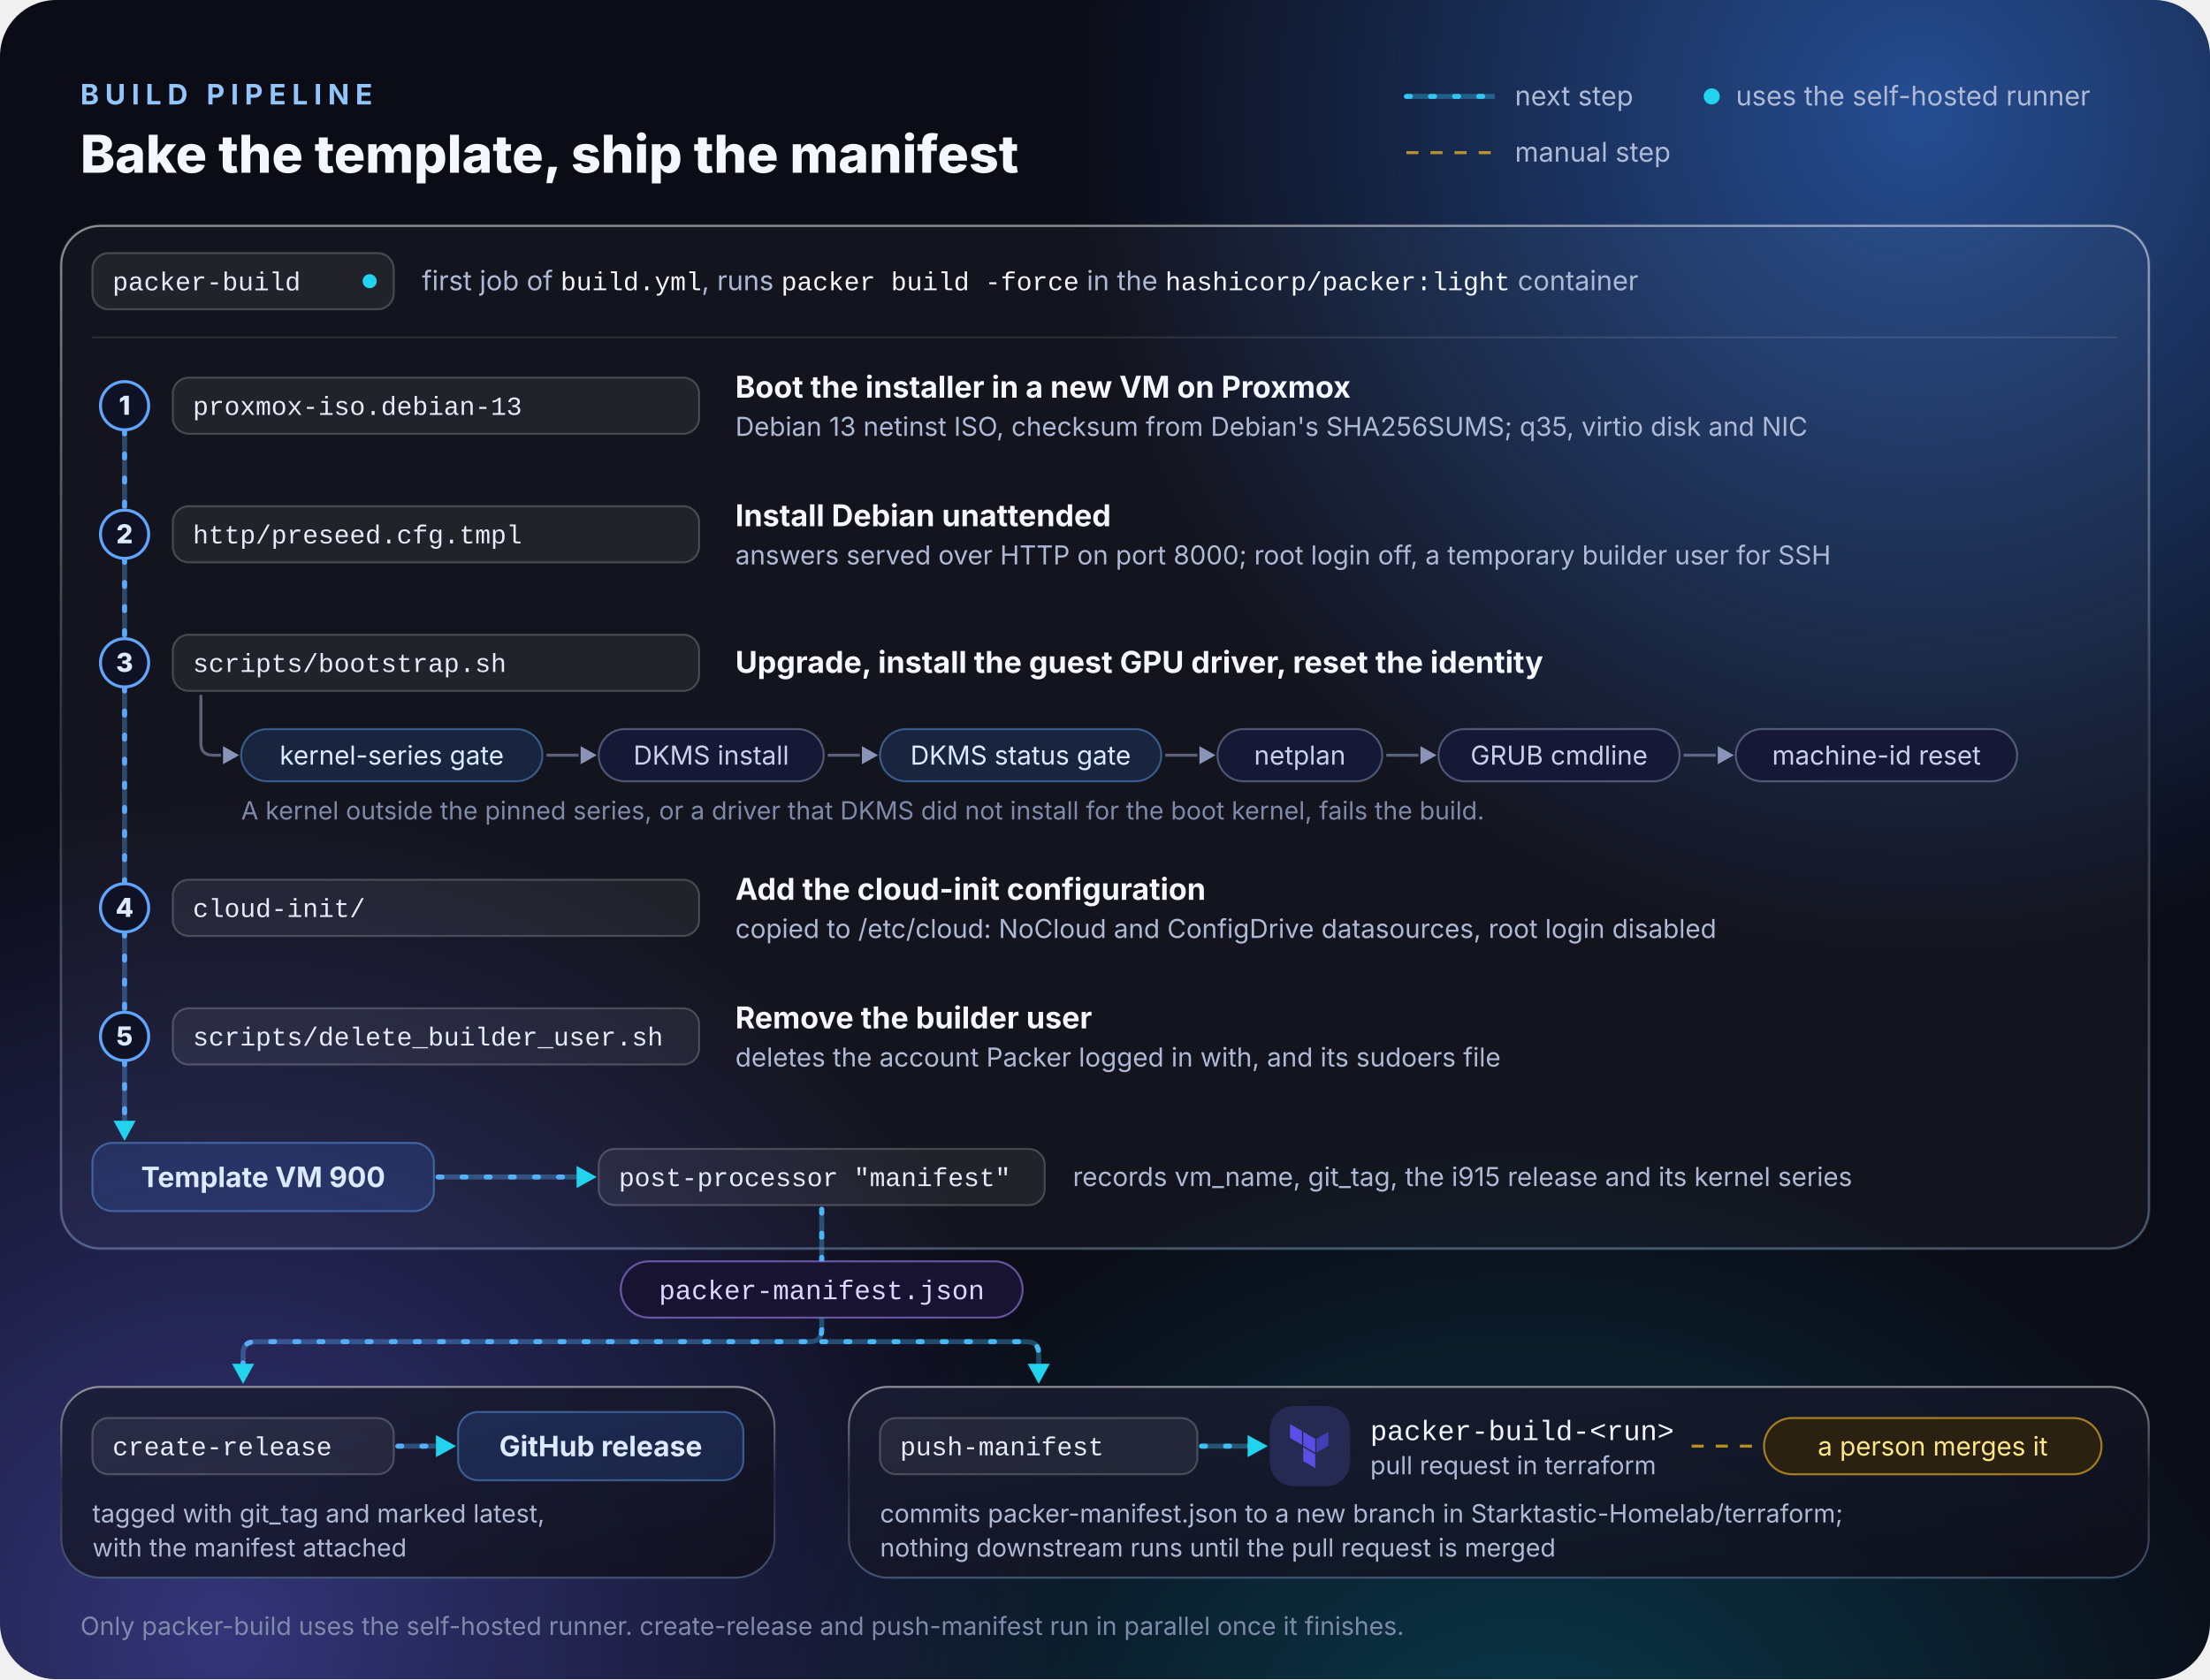
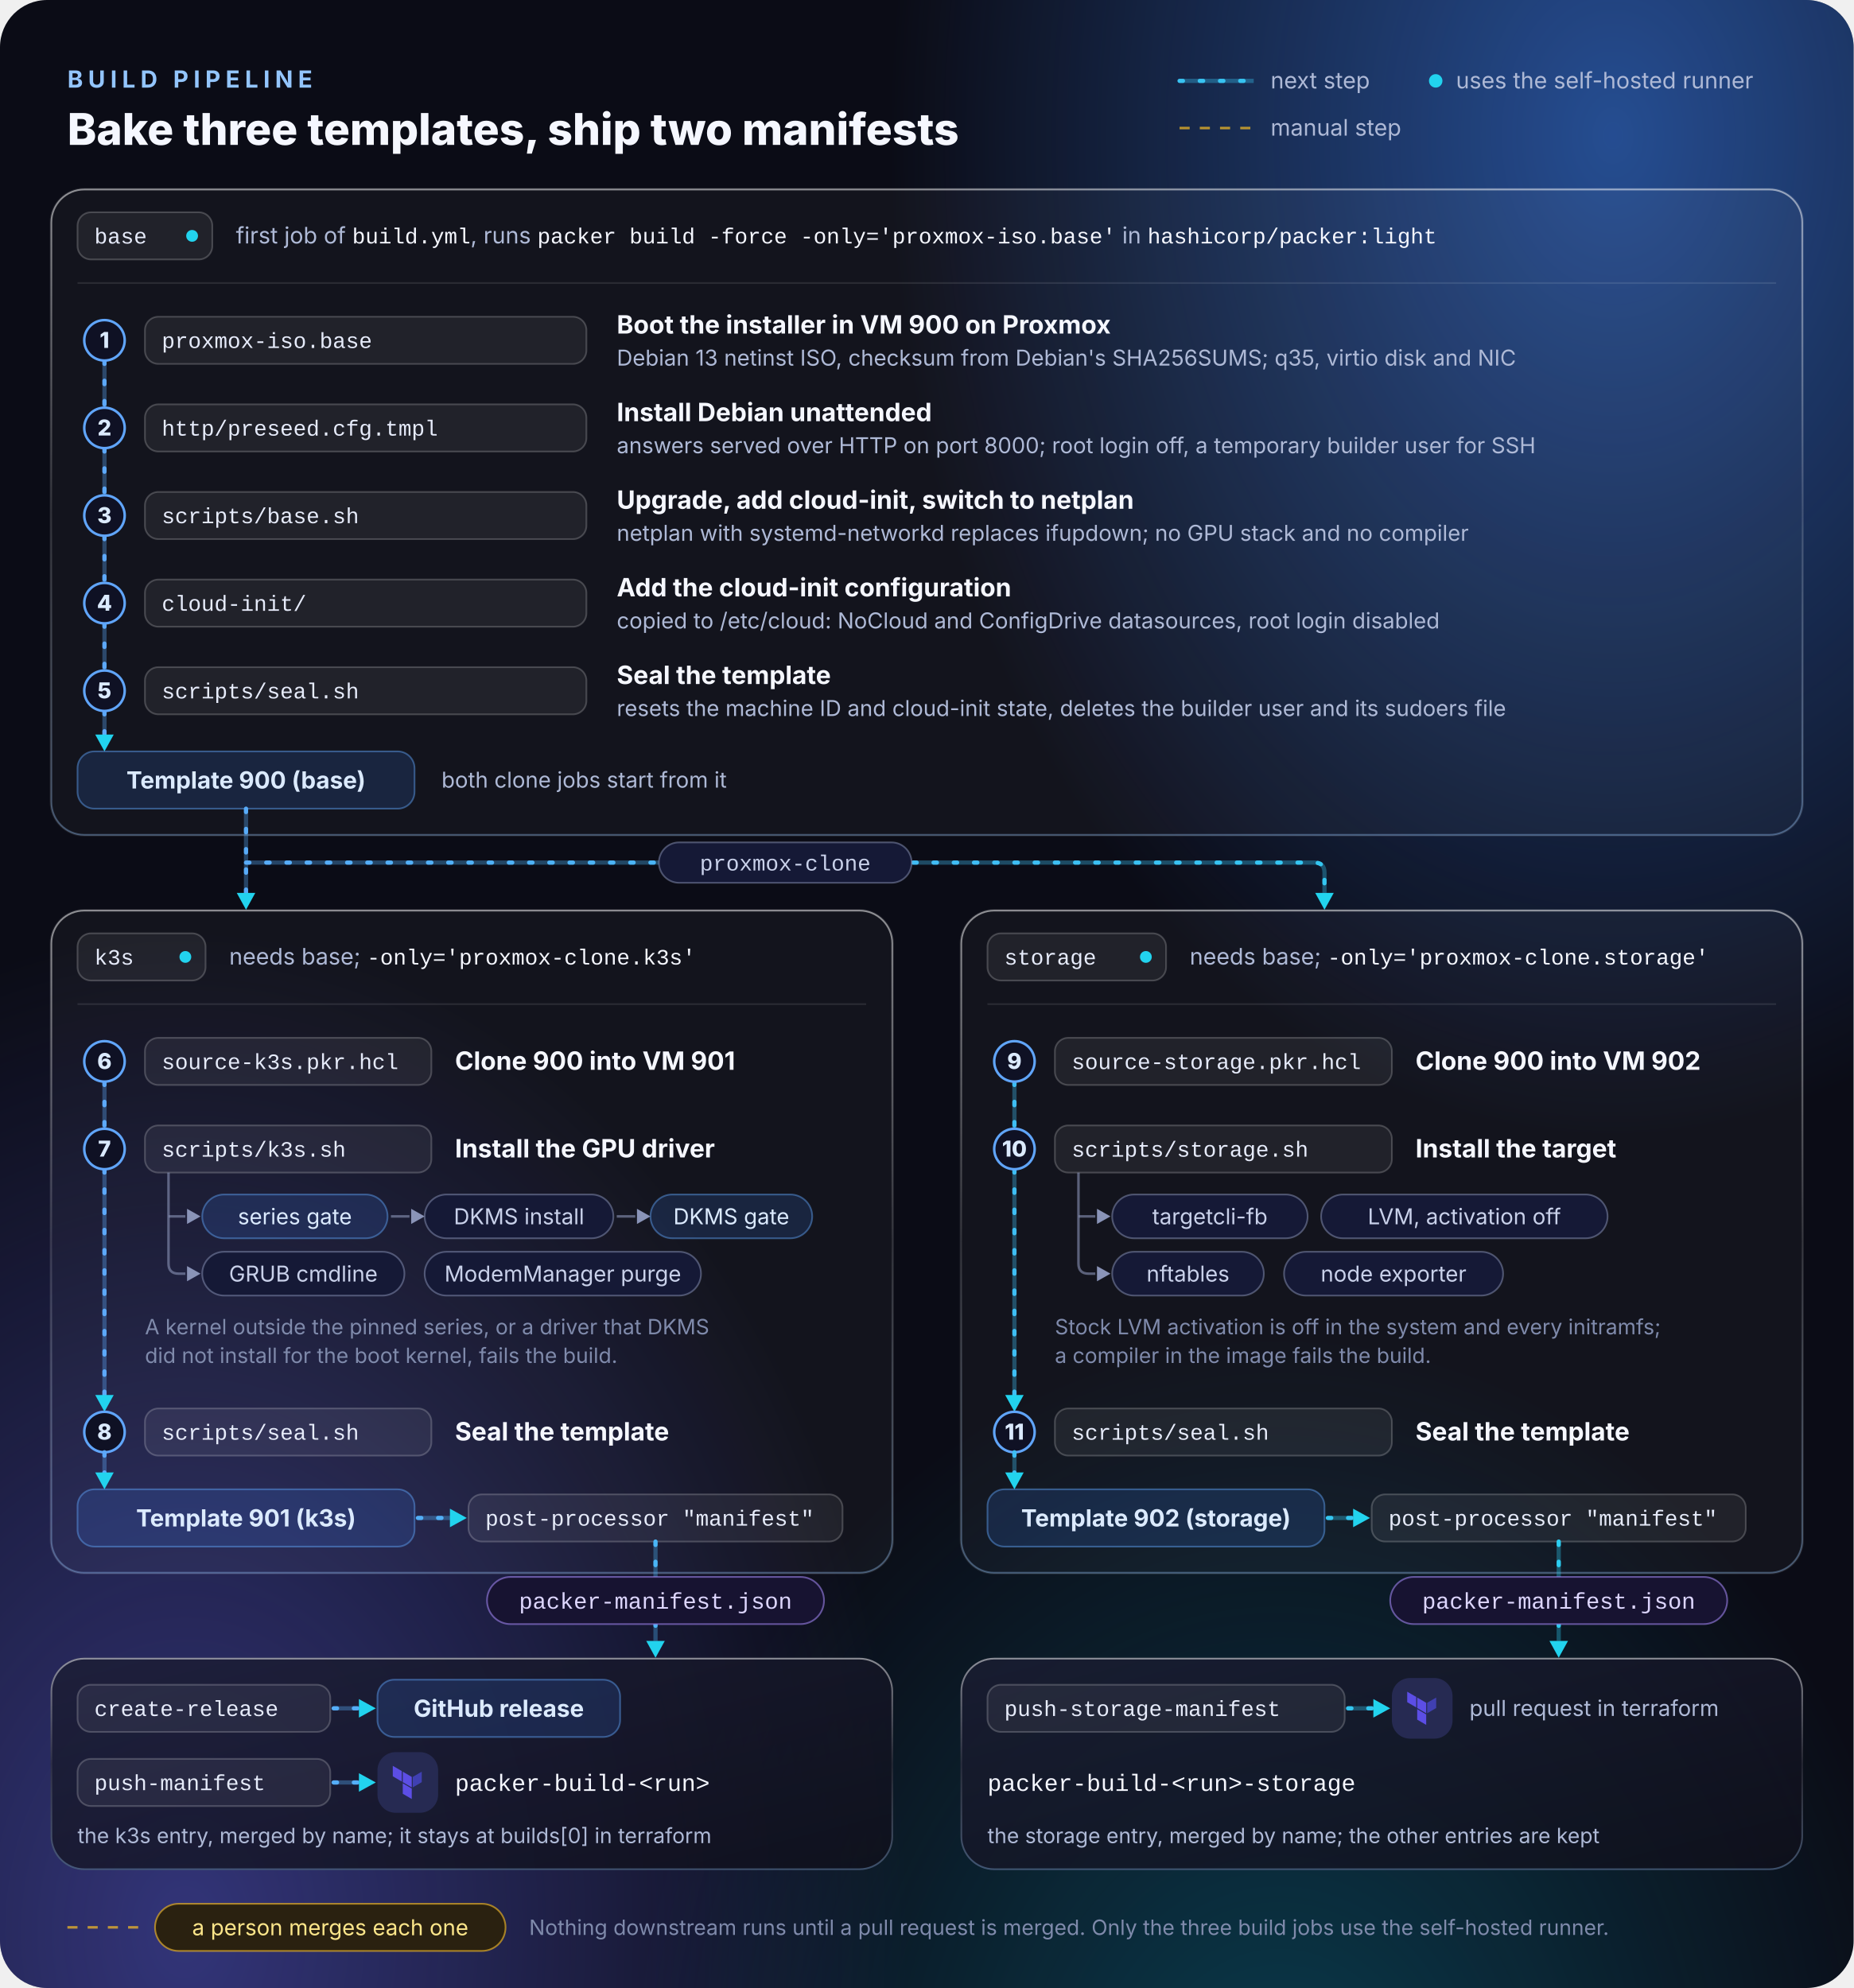
- <svg xmlns="http://www.w3.org/2000/svg" width="1100" height="836" viewBox="0 0 1100 836" role="img" aria-labelledby="t d">
+ <svg xmlns="http://www.w3.org/2000/svg" width="1100" height="1180" viewBox="0 0 1100 1180" role="img" aria-labelledby="t d">
  <defs>
    <radialGradient id="ga">
      <stop offset="0" stop-color="#3B82F6" stop-opacity=".55" />
      <stop offset="1" stop-color="#3B82F6" stop-opacity="0" />
    </radialGradient>
    <radialGradient id="gb">
      <stop offset="0" stop-color="#6366F1" stop-opacity=".45" />
      <stop offset="1" stop-color="#6366F1" stop-opacity="0" />
    </radialGradient>
    <radialGradient id="gc">
      <stop offset="0" stop-color="#0891B2" stop-opacity=".35" />
      <stop offset="1" stop-color="#0891B2" stop-opacity="0" />
    </radialGradient>
    <linearGradient id="card" x1="0" y1="0" x2="1" y2="1">
      <stop offset="0" stop-color="#1B1D33" />
      <stop offset="1" stop-color="#0F0F1A" />
    </linearGradient>
    <linearGradient id="rim" x1="0" y1="0" x2="0" y2="1">
      <stop offset="0" stop-color="#FFFFFF" stop-opacity=".5" />
      <stop offset=".5" stop-color="#FFFFFF" stop-opacity=".08" />
      <stop offset="1" stop-color="#93C5FD" stop-opacity=".35" />
    </linearGradient>
    <linearGradient id="edge" gradientUnits="userSpaceOnUse" x1="0" y1="0" x2="1100" y2="0">
      <stop offset="0" stop-color="#60A5FA" />
      <stop offset="1" stop-color="#22D3EE" />
    </linearGradient>
    <linearGradient id="sq" x1="0" y1="0" x2="1" y2="1">
      <stop offset="0" stop-color="#1B1D33" />
      <stop offset="1" stop-color="#0F0F1A" />
    </linearGradient>
    <radialGradient id="glow" cx=".5" cy=".5" r=".5">
      <stop offset="0" stop-color="#3B82F6" stop-opacity=".5" />
      <stop offset="1" stop-color="#3B82F6" stop-opacity="0" />
    </radialGradient>
    <linearGradient id="st" gradientUnits="userSpaceOnUse" x1="12" y1="8" x2="36" y2="42">
      <stop offset="0" stop-color="#FFFFFF" />
      <stop offset=".35" stop-color="#93C5FD" />
      <stop offset=".75" stop-color="#3B82F6" />
      <stop offset="1" stop-color="#22D3EE" />
    </linearGradient>
    <linearGradient id="wm" gradientUnits="userSpaceOnUse" x1="0" y1="0" x2="182" y2="0">
      <stop offset="0" stop-color="#FFFFFF" />
      <stop offset=".55" stop-color="#93C5FD" />
      <stop offset="1" stop-color="#67E8F9" />
    </linearGradient>
    <clipPath id="clip">
-       <rect width="1100" height="836" rx="28" />
+       <rect width="1100" height="1180" rx="28" />
    </clipPath>
    <symbol id="i-terraform" viewBox="0 0 128 128">
      <g fill-rule="evenodd">
        <path d="M77.941 44.5v36.836L46.324 62.918V26.082zm0 0" fill="#5c4ee5" />
        <path d="M81.41 81.336l31.633-18.418V26.082L81.41 44.5zm0 0" fill="#4040b2" />
        <path d="M11.242 42.36L42.86 60.776V23.941L11.242 5.523zm0 0M77.941 85.375L46.324 66.957v36.82l31.617 18.418zm0 0" fill="#5c4ee5" />
      </g>
    </symbol>
  </defs>
  <style>
    text { font-family: Manrope, Inter, ui-sans-serif, system-ui, -apple-system, 'Segoe UI', Roboto, 'Helvetica Neue', 'Noto Sans', Arial, sans-serif; }
    .mono { font-family: ui-monospace, 'SF Mono', SFMono-Regular, Menlo, Consolas, 'Liberation Mono', monospace; }
    .panel { fill: #0B0C16; }
    .card { fill: url(#card); fill-opacity: .8; }
    .rim { fill: none; stroke: url(#rim); }
    .lit { fill: none; stroke: #60A5FA; stroke-width: 2; }
    .lane { fill: #FFFFFF; fill-opacity: .035; stroke: #FFFFFF; stroke-opacity: .09; }
    .tile { fill: #262A52; }
    .t1 { fill: #F5F7FF; }
    .t2 { fill: #AEB9D6; }
    .t3 { fill: #7F8AAB; }
    .acc { fill: #93C5FD; }
    .vio { fill: #C4B5FD; }
    .amb { fill: #FCD34D; }
    .rule { stroke: #FFFFFF; stroke-opacity: .1; }
    .chip { fill: #3B82F6; fill-opacity: .16; stroke: #60A5FA; stroke-opacity: .45; }
    .chipt { fill: #DBEAFE; }
    .wf { fill: #FFFFFF; fill-opacity: .06; stroke: #FFFFFF; stroke-opacity: .2; }
    .wft { fill: #E6EBFA; }
    .dot { fill: #22D3EE; }
    .edge { fill: none; stroke: url(#edge); stroke-width: 2.5; stroke-opacity: .35; }
    .flow { fill: none; stroke: url(#edge); stroke-width: 2.5; stroke-linecap: round; stroke-dasharray: 2 10; animation: flow 1.1s linear infinite; }
    .head { fill: #22D3EE; }
    .badge { fill: #0F1124; stroke: #60A5FA; stroke-width: 1.5; }
    .badget { fill: #DBEAFE; }
    .side { fill: none; stroke: #A78BFA; stroke-width: 1.5; stroke-dasharray: 3 5; stroke-linecap: round; animation: flow 3s linear infinite; }
    .sidehead { fill: #A78BFA; }
    .pill { fill: #171331; stroke: #A78BFA; stroke-opacity: .55; }
    .pillt { fill: #DDD6FE; }
    .wire { fill: none; stroke: #8A94B8; stroke-opacity: .6; stroke-width: 1.5; }
    .wirehead { fill: #8A94B8; }
    .hum { fill: #2A2110; stroke: #FBBF24; stroke-opacity: .6; }
    .humt { fill: #FDE68A; }
    .gate { fill: none; stroke: #FBBF24; stroke-opacity: .7; stroke-width: 1.5; stroke-dasharray: 6 6; }
    .tag { fill: #151936; stroke: #8A94B8; stroke-opacity: .5; }
    .tagt { fill: #C9D1EA; }
    .here { fill: #13244D; stroke: #60A5FA; }
    .heret { fill: #DBEAFE; }
    .dim { opacity: .5; }
    @keyframes flow { to { stroke-dashoffset: -24; } }
    @media (prefers-reduced-motion: reduce) { .flow, .side { animation: none; } }
    @media (prefers-color-scheme: light) {
      .panel { fill: #F3F6FF; }
      .blob { opacity: .4; }
      .card { fill: #FFFFFF; fill-opacity: .85; }
      .rim { stroke: #C7D2FE; }
      .lit { stroke: #2563EB; }
      .lane { fill: #FFFFFF; fill-opacity: .55; stroke: #C7D2FE; stroke-opacity: .9; }
      .tile { fill: #EEF2FF; }
      .t1 { fill: #0E1330; }
      .t2 { fill: #4A5578; }
      .t3 { fill: #6B7699; }
      .acc { fill: #2563EB; }
      .vio { fill: #6D28D9; }
      .amb { fill: #B45309; }
      .rule { stroke: #0E1330; stroke-opacity: .1; }
      .chip { fill: #2563EB; fill-opacity: .08; stroke: #2563EB; stroke-opacity: .35; }
      .chipt { fill: #1E3A8A; }
      .wf { fill: #FFFFFF; fill-opacity: .9; stroke: #B6C2EC; stroke-opacity: 1; }
      .wft { fill: #1B2147; }
      .dot { fill: #0891B2; }
      .edge, .flow { stroke: #2563EB; }
      .head { fill: #2563EB; }
      .badge { fill: #FFFFFF; stroke: #2563EB; }
      .badget { fill: #1E3A8A; }
      .side { stroke: #7C3AED; }
      .sidehead { fill: #7C3AED; }
      .pill { fill: #F5F3FF; stroke: #7C3AED; stroke-opacity: .45; }
      .pillt { fill: #5B21B6; }
      .wire { stroke: #64709A; }
      .wirehead { fill: #64709A; }
      .hum { fill: #FFFBEB; stroke: #D97706; stroke-opacity: .6; }
      .humt { fill: #92400E; }
      .gate { stroke: #D97706; }
      .tag { fill: #FFFFFF; stroke: #64709A; stroke-opacity: .5; }
      .tagt { fill: #2A3358; }
      .here { fill: #EAF0FF; stroke: #2563EB; }
      .heret { fill: #1E3A8A; }
    }
  </style>
  <g clip-path="url(#clip)">
-     <rect class="panel" width="1100" height="836" />
+     <rect class="panel" width="1100" height="1180" />
    <g class="blob">
-       <ellipse cx="957" cy="58.52" rx="429" ry="418" fill="url(#ga)" />
-       <ellipse cx="110" cy="810.92" rx="429" ry="418" fill="url(#gb)" />
-       <ellipse cx="759" cy="894.52" rx="385" ry="334.4" fill="url(#gc)" />
+       <ellipse cx="957" cy="82.6" rx="429" ry="590" fill="url(#ga)" />
+       <ellipse cx="110" cy="1144.6" rx="429" ry="590" fill="url(#gb)" />
+       <ellipse cx="759" cy="1262.6" rx="385" ry="472" fill="url(#gc)" />
    </g>
  </g>
  <text class="acc" x="40" y="52" font-size="14" font-weight="700" letter-spacing="3">BUILD PIPELINE</text>
-   <text class="t1" x="40" y="86" font-size="26" font-weight="800">Bake the template, ship the manifest</text>
+   <text class="t1" x="40" y="86" font-size="26" font-weight="800">Bake three templates, ship two manifests</text>
  <g class="t2" font-size="13.5">
    <path class="edge" d="M700 48H744" />
    <path class="flow" d="M700 48H744" />
    <text x="754" y="52.5">next step</text>
    <path class="gate" d="M700 76H744" />
    <text x="754" y="80.5">manual step</text>
    <circle class="dot" cx="852" cy="48" r="4" />
    <text x="864" y="52.5">uses the self-hosted runner</text>
  </g>
-   <rect class="lane" x="30" y="112" width="1040" height="510" rx="20" />
-   <rect class="rim" x="30.5" y="112.5" width="1039" height="509" rx="19.5" />
-   <rect class="wf" x="46" y="126" width="150" height="28" rx="8" />
-   <text class="wft mono" x="56" y="144.55" font-size="13">packer-build</text>
-   <circle class="dot" cx="184" cy="140" r="3.5" />
-   <text class="t2" x="210" y="144.5" font-size="13.5">first job of <tspan class="t1 mono" font-size="13">build.yml</tspan>, runs <tspan class="t1 mono" font-size="13">packer build -force</tspan> in the <tspan class="t1 mono" font-size="13">hashicorp/packer:light</tspan> container</text>
+   <rect class="lane" x="30" y="112" width="1040" height="384" rx="20" />
+   <rect class="rim" x="30.5" y="112.5" width="1039" height="383" rx="19.5" />
+   <rect class="wf" x="46" y="126" width="80" height="28" rx="8" />
+   <text class="wft mono" x="56" y="144.55" font-size="13">base</text>
+   <circle class="dot" cx="114" cy="140" r="3.5" />
+   <text class="t2" x="140" y="144.5" font-size="13.5">first job of <tspan class="t1 mono" font-size="13">build.yml</tspan>, runs <tspan class="t1 mono" font-size="13">packer build -force -only='proxmox-iso.base'</tspan> in <tspan class="t1 mono" font-size="13">hashicorp/packer:light</tspan>
+   </text>
  <path class="rule" d="M46 168H1054" />
-   <path class="edge" d="M62 214V254M62 278V318M62 342V440M62 464V504M62 528V558" />
-   <path class="flow" d="M62 214V254M62 278V318M62 342V440M62 464V504M62 528V558" />
-   <path class="head" d="M62 568l-5.5 -10h11.0z" />
+   <path class="edge" d="M62 214V242M62 266V294M62 318V346M62 370V398M62 422V436" />
+   <path class="flow" d="M62 214V242M62 266V294M62 318V346M62 370V398M62 422V436" />
+   <path class="head" d="M62 446l-5.5 -10h11.0z" />
  <circle class="badge" cx="62" cy="202" r="12" />
  <text class="badget" x="62" y="206.5" font-size="13" font-weight="800" text-anchor="middle">1</text>
-   <circle class="badge" cx="62" cy="266" r="12" />
-   <text class="badget" x="62" y="270.5" font-size="13" font-weight="800" text-anchor="middle">2</text>
-   <circle class="badge" cx="62" cy="330" r="12" />
-   <text class="badget" x="62" y="334.5" font-size="13" font-weight="800" text-anchor="middle">3</text>
-   <circle class="badge" cx="62" cy="452" r="12" />
-   <text class="badget" x="62" y="456.5" font-size="13" font-weight="800" text-anchor="middle">4</text>
-   <circle class="badge" cx="62" cy="516" r="12" />
-   <text class="badget" x="62" y="520.5" font-size="13" font-weight="800" text-anchor="middle">5</text>
+   <circle class="badge" cx="62" cy="254" r="12" />
+   <text class="badget" x="62" y="258.5" font-size="13" font-weight="800" text-anchor="middle">2</text>
+   <circle class="badge" cx="62" cy="306" r="12" />
+   <text class="badget" x="62" y="310.5" font-size="13" font-weight="800" text-anchor="middle">3</text>
+   <circle class="badge" cx="62" cy="358" r="12" />
+   <text class="badget" x="62" y="362.5" font-size="13" font-weight="800" text-anchor="middle">4</text>
+   <circle class="badge" cx="62" cy="410" r="12" />
+   <text class="badget" x="62" y="414.5" font-size="13" font-weight="800" text-anchor="middle">5</text>
  <rect class="wf" x="86" y="188" width="262" height="28" rx="8" />
-   <text class="wft mono" x="96" y="206.55" font-size="13">proxmox-iso.debian-13</text>
-   <rect class="wf" x="86" y="252" width="262" height="28" rx="8" />
-   <text class="wft mono" x="96" y="270.55" font-size="13">http/preseed.cfg.tmpl</text>
-   <rect class="wf" x="86" y="316" width="262" height="28" rx="8" />
-   <text class="wft mono" x="96" y="334.55" font-size="13">scripts/bootstrap.sh</text>
-   <rect class="wf" x="86" y="438" width="262" height="28" rx="8" />
-   <text class="wft mono" x="96" y="456.55" font-size="13">cloud-init/</text>
-   <rect class="wf" x="86" y="502" width="262" height="28" rx="8" />
-   <text class="wft mono" x="96" y="520.55" font-size="13">scripts/delete_builder_user.sh</text>
+   <text class="wft mono" x="96" y="206.55" font-size="13">proxmox-iso.base</text>
+   <rect class="wf" x="86" y="240" width="262" height="28" rx="8" />
+   <text class="wft mono" x="96" y="258.55" font-size="13">http/preseed.cfg.tmpl</text>
+   <rect class="wf" x="86" y="292" width="262" height="28" rx="8" />
+   <text class="wft mono" x="96" y="310.55" font-size="13">scripts/base.sh</text>
+   <rect class="wf" x="86" y="344" width="262" height="28" rx="8" />
+   <text class="wft mono" x="96" y="362.55" font-size="13">cloud-init/</text>
+   <rect class="wf" x="86" y="396" width="262" height="28" rx="8" />
+   <text class="wft mono" x="96" y="414.55" font-size="13">scripts/seal.sh</text>
  <g class="t1" font-size="15" font-weight="700">
-     <text x="366" y="198">Boot the installer in a new VM on Proxmox</text>
-     <text x="366" y="262">Install Debian unattended</text>
-     <text x="366" y="335">Upgrade, install the guest GPU driver, reset the identity</text>
-     <text x="366" y="448">Add the cloud-init configuration</text>
-     <text x="366" y="512">Remove the builder user</text>
+     <text x="366" y="198">Boot the installer in VM 900 on Proxmox</text>
+     <text x="366" y="250">Install Debian unattended</text>
+     <text x="366" y="302">Upgrade, add cloud-init, switch to netplan</text>
+     <text x="366" y="354">Add the cloud-init configuration</text>
+     <text x="366" y="406">Seal the template</text>
  </g>
  <g class="t2" font-size="13">
    <text x="366" y="217">Debian 13 netinst ISO, checksum from Debian's SHA256SUMS; q35, virtio disk and NIC</text>
-     <text x="366" y="281">answers served over HTTP on port 8000; root login off, a temporary builder user for SSH</text>
-     <text x="366" y="467">copied to /etc/cloud: NoCloud and ConfigDrive datasources, root login disabled</text>
-     <text x="366" y="531">deletes the account Packer logged in with, and its sudoers file</text>
-   </g>
-   <path class="wire" d="M100 346V370Q100 376 106 376H110" />
-   <path class="wirehead" d="M119 376l-8 -4.5v9.0z" />
-   <rect class="chip" x="120" y="363" width="150" height="26" rx="13" />
-   <text class="chipt" x="195" y="380.68" font-size="13" text-anchor="middle">kernel-series gate</text>
-   <path class="wire" d="M272 376H288" />
-   <path class="wirehead" d="M297 376l-8 -4.5v9.0z" />
-   <rect class="tag" x="298" y="363" width="112" height="26" rx="13" />
-   <text class="tagt" x="354" y="380.68" font-size="13" text-anchor="middle">DKMS install</text>
-   <path class="wire" d="M412 376H428" />
-   <path class="wirehead" d="M437 376l-8 -4.5v9.0z" />
-   <rect class="chip" x="438" y="363" width="140" height="26" rx="13" />
-   <text class="chipt" x="508" y="380.68" font-size="13" text-anchor="middle">DKMS status gate</text>
-   <path class="wire" d="M580 376H596" />
-   <path class="wirehead" d="M605 376l-8 -4.5v9.0z" />
-   <rect class="tag" x="606" y="363" width="82" height="26" rx="13" />
-   <text class="tagt" x="647" y="380.68" font-size="13" text-anchor="middle">netplan</text>
-   <path class="wire" d="M690 376H706" />
-   <path class="wirehead" d="M715 376l-8 -4.5v9.0z" />
-   <rect class="tag" x="716" y="363" width="120" height="26" rx="13" />
-   <text class="tagt" x="776" y="380.68" font-size="13" text-anchor="middle">GRUB cmdline</text>
-   <path class="wire" d="M838 376H854" />
-   <path class="wirehead" d="M863 376l-8 -4.5v9.0z" />
-   <rect class="tag" x="864" y="363" width="140" height="26" rx="13" />
-   <text class="tagt" x="934" y="380.68" font-size="13" text-anchor="middle">machine-id reset</text>
-   <text class="t3" x="120" y="408" font-size="12.5">A kernel outside the pinned series, or a driver that DKMS did not install for the boot kernel, fails the build.</text>
-   <rect class="chip" x="46" y="569" width="170" height="34" rx="10" />
-   <text class="chipt" x="131" y="591.04" font-size="14" font-weight="700" text-anchor="middle">Template VM 900</text>
-   <path class="edge" d="M218 586H288" />
-   <path class="flow" d="M218 586H288" />
-   <path class="head" d="M297 586l-10 -5.5v11.0z" />
-   <rect class="wf" x="298" y="572" width="222" height="28" rx="8" />
-   <text class="wft mono" x="308" y="590.55" font-size="13">post-processor "manifest"</text>
-   <text class="t2" x="534" y="590.5" font-size="13">records vm_name, git_tag, the i915 release and its kernel series</text>
-   <path class="edge" d="M409 602V662Q409 668 403 668H127Q121 668 121 674V680" />
-   <path class="flow" d="M409 602V662Q409 668 403 668H127Q121 668 121 674V680" />
-   <path class="head" d="M121 689l-5.5 -10h11.0z" />
-   <path class="edge" d="M409 668H511Q517 668 517 674V680" />
-   <path class="flow" d="M409 668H511Q517 668 517 674V680" />
-   <path class="head" d="M517 689l-5.5 -10h11.0z" />
-   <rect class="pill" x="309" y="628" width="200" height="28" rx="14" />
-   <text class="pillt mono" x="409" y="646.86" font-size="13.5" text-anchor="middle">packer-manifest.json</text>
-   <rect class="card" x="30" y="690" width="356" height="96" rx="20" />
-   <rect class="rim" x="30.5" y="690.5" width="355" height="95" rx="19.5" />
-   <rect class="wf" x="46" y="706" width="150" height="28" rx="8" />
-   <text class="wft mono" x="56" y="724.55" font-size="13">create-release</text>
-   <path class="edge" d="M198 720H218" />
-   <path class="flow" d="M198 720H218" />
-   <path class="head" d="M227 720l-10 -5.5v11.0z" />
-   <rect class="chip" x="228" y="703" width="142" height="34" rx="10" />
-   <text class="chipt" x="299" y="725.04" font-size="14" font-weight="700" text-anchor="middle">GitHub release</text>
-   <g class="t2" font-size="12.5">
-     <text x="46" y="758">tagged with git_tag and marked latest,</text>
-     <text x="46" y="775">with the manifest attached</text>
-   </g>
-   <rect class="card" x="422" y="690" width="648" height="96" rx="20" />
-   <rect class="rim" x="422.5" y="690.5" width="647" height="95" rx="19.5" />
-   <rect class="wf" x="438" y="706" width="158" height="28" rx="8" />
-   <text class="wft mono" x="448" y="724.55" font-size="13">push-manifest</text>
-   <path class="edge" d="M598 720H622" />
-   <path class="flow" d="M598 720H622" />
-   <path class="head" d="M631 720l-10 -5.5v11.0z" />
-   <rect class="tile" x="632" y="700" width="40" height="40" rx="12" />
-   <use href="#i-terraform" x="640" y="708" width="24" height="24" />
-   <text class="t1 mono" x="682" y="717" font-size="14">packer-build-&lt;run&gt;</text>
-   <text class="t2" x="682" y="734" font-size="12.5">pull request in terraform</text>
-   <path class="gate" d="M842 720H876" />
-   <rect class="hum" x="878" y="706" width="168" height="28" rx="14" />
-   <text class="humt" x="962" y="724.68" font-size="13" text-anchor="middle">a person merges it</text>
-   <g class="t2" font-size="12.5">
-     <text x="438" y="758">commits packer-manifest.json to a new branch in Starktastic-Homelab/terraform;</text>
-     <text x="438" y="775">nothing downstream runs until the pull request is merged</text>
-   </g>
-   <text class="t3" x="40" y="814" font-size="12.5">Only packer-build uses the self-hosted runner. create-release and push-manifest run in parallel once it finishes.</text>
+     <text x="366" y="269">answers served over HTTP on port 8000; root login off, a temporary builder user for SSH</text>
+     <text x="366" y="321">netplan with systemd-networkd replaces ifupdown; no GPU stack and no compiler</text>
+     <text x="366" y="373">copied to /etc/cloud: NoCloud and ConfigDrive datasources, root login disabled</text>
+     <text x="366" y="425">resets the machine ID and cloud-init state, deletes the builder user and its sudoers file</text>
+   </g>
+   <rect class="chip" x="46" y="446" width="200" height="34" rx="10" />
+   <text class="chipt" x="146" y="468.04" font-size="14" font-weight="700" text-anchor="middle">Template 900 (base)</text>
+   <text class="t2" x="262" y="467.5" font-size="13">both clone jobs start from it</text>
+   <path class="edge" d="M146 480V530" />
+   <path class="flow" d="M146 480V530" />
+   <path class="head" d="M146 540l-5.5 -10h11.0z" />
+   <path class="edge" d="M146 512H780Q786 512 786 518V530" />
+   <path class="flow" d="M146 512H780Q786 512 786 518V530" />
+   <path class="head" d="M786 540l-5.5 -10h11.0z" />
+   <rect class="tag" x="391" y="500" width="150" height="24" rx="12" />
+   <text class="tagt mono" x="466" y="516.68" font-size="13" text-anchor="middle">proxmox-clone</text>
+   <rect class="lane" x="30" y="540" width="500" height="394" rx="20" />
+   <rect class="rim" x="30.5" y="540.5" width="499" height="393" rx="19.5" />
+   <rect class="wf" x="46" y="554" width="76" height="28" rx="8" />
+   <text class="wft mono" x="56" y="572.55" font-size="13">k3s</text>
+   <circle class="dot" cx="110" cy="568" r="3.5" />
+   <text class="t2" x="136" y="572.5" font-size="13.5">needs base; <tspan class="t1 mono" font-size="13">-only='proxmox-clone.k3s'</tspan>
+   </text>
+   <path class="rule" d="M46 596H514" />
+   <path class="edge" d="M62 642V670M62 694V828" />
+   <path class="flow" d="M62 642V670M62 694V828" />
+   <path class="head" d="M62 838l-5.5 -10h11.0z" />
+   <circle class="badge" cx="62" cy="630" r="12" />
+   <text class="badget" x="62" y="634.5" font-size="13" font-weight="800" text-anchor="middle">6</text>
+   <circle class="badge" cx="62" cy="682" r="12" />
+   <text class="badget" x="62" y="686.5" font-size="13" font-weight="800" text-anchor="middle">7</text>
+   <circle class="badge" cx="62" cy="850" r="12" />
+   <text class="badget" x="62" y="854.5" font-size="13" font-weight="800" text-anchor="middle">8</text>
+   <rect class="wf" x="86" y="616" width="170" height="28" rx="8" />
+   <text class="wft mono" x="96" y="634.55" font-size="13">source-k3s.pkr.hcl</text>
+   <rect class="wf" x="86" y="668" width="170" height="28" rx="8" />
+   <text class="wft mono" x="96" y="686.55" font-size="13">scripts/k3s.sh</text>
+   <rect class="wf" x="86" y="836" width="170" height="28" rx="8" />
+   <text class="wft mono" x="96" y="854.55" font-size="13">scripts/seal.sh</text>
+   <g class="t1" font-size="15" font-weight="700">
+     <text x="270" y="635">Clone 900 into VM 901</text>
+     <text x="270" y="687">Install the GPU driver</text>
+     <text x="270" y="855">Seal the template</text>
+   </g>
+   <path class="wire" d="M100 696V750Q100 756 106 756H110" />
+   <path class="wirehead" d="M119 756l-8 -4.5v9.0z" />
+   <path class="wire" d="M100 722H110" />
+   <path class="wirehead" d="M119 722l-8 -4.5v9.0z" />
+   <rect class="chip" x="120" y="709" width="110" height="26" rx="13" />
+   <text class="chipt" x="175" y="726.68" font-size="13" text-anchor="middle">series gate</text>
+   <path class="wire" d="M232 722H243" />
+   <path class="wirehead" d="M252 722l-8 -4.5v9.0z" />
+   <rect class="tag" x="252" y="709" width="112" height="26" rx="13" />
+   <text class="tagt" x="308" y="726.68" font-size="13" text-anchor="middle">DKMS install</text>
+   <path class="wire" d="M366 722H377" />
+   <path class="wirehead" d="M386 722l-8 -4.5v9.0z" />
+   <rect class="chip" x="386" y="709" width="96" height="26" rx="13" />
+   <text class="chipt" x="434" y="726.68" font-size="13" text-anchor="middle">DKMS gate</text>
+   <rect class="tag" x="120" y="743" width="120" height="26" rx="13" />
+   <text class="tagt" x="180" y="760.68" font-size="13" text-anchor="middle">GRUB cmdline</text>
+   <rect class="tag" x="252" y="743" width="164" height="26" rx="13" />
+   <text class="tagt" x="334" y="760.68" font-size="13" text-anchor="middle">ModemManager purge</text>
+   <g class="t3" font-size="12.5">
+     <text x="86" y="792">A kernel outside the pinned series, or a driver that DKMS</text>
+     <text x="86" y="809">did not install for the boot kernel, fails the build.</text>
+   </g>
+   <rect class="chip" x="46" y="884" width="200" height="34" rx="10" />
+   <text class="chipt" x="146" y="906.04" font-size="14" font-weight="700" text-anchor="middle">Template 901 (k3s)</text>
+   <path class="edge" d="M62 862V874" />
+   <path class="flow" d="M62 862V874" />
+   <path class="head" d="M62 884l-5.5 -10h11.0z" />
+   <path class="edge" d="M248 901H268" />
+   <path class="flow" d="M248 901H268" />
+   <path class="head" d="M277 901l-10 -5.5v11.0z" />
+   <rect class="wf" x="278" y="887" width="222" height="28" rx="8" />
+   <text class="wft mono" x="288" y="905.55" font-size="13">post-processor "manifest"</text>
+   <rect class="lane" x="570" y="540" width="500" height="394" rx="20" />
+   <rect class="rim" x="570.5" y="540.5" width="499" height="393" rx="19.5" />
+   <rect class="wf" x="586" y="554" width="106" height="28" rx="8" />
+   <text class="wft mono" x="596" y="572.55" font-size="13">storage</text>
+   <circle class="dot" cx="680" cy="568" r="3.5" />
+   <text class="t2" x="706" y="572.5" font-size="13.5">needs base; <tspan class="t1 mono" font-size="13">-only='proxmox-clone.storage'</tspan>
+   </text>
+   <path class="rule" d="M586 596H1054" />
+   <path class="edge" d="M602 642V670M602 694V828" />
+   <path class="flow" d="M602 642V670M602 694V828" />
+   <path class="head" d="M602 838l-5.5 -10h11.0z" />
+   <circle class="badge" cx="602" cy="630" r="12" />
+   <text class="badget" x="602" y="634.5" font-size="13" font-weight="800" text-anchor="middle">9</text>
+   <circle class="badge" cx="602" cy="682" r="12" />
+   <text class="badget" x="602" y="686.5" font-size="13" font-weight="800" text-anchor="middle">10</text>
+   <circle class="badge" cx="602" cy="850" r="12" />
+   <text class="badget" x="602" y="854.5" font-size="13" font-weight="800" text-anchor="middle">11</text>
+   <rect class="wf" x="626" y="616" width="200" height="28" rx="8" />
+   <text class="wft mono" x="636" y="634.55" font-size="13">source-storage.pkr.hcl</text>
+   <rect class="wf" x="626" y="668" width="200" height="28" rx="8" />
+   <text class="wft mono" x="636" y="686.55" font-size="13">scripts/storage.sh</text>
+   <rect class="wf" x="626" y="836" width="200" height="28" rx="8" />
+   <text class="wft mono" x="636" y="854.55" font-size="13">scripts/seal.sh</text>
+   <g class="t1" font-size="15" font-weight="700">
+     <text x="840" y="635">Clone 900 into VM 902</text>
+     <text x="840" y="687">Install the target</text>
+     <text x="840" y="855">Seal the template</text>
+   </g>
+   <path class="wire" d="M640 696V750Q640 756 646 756H650" />
+   <path class="wirehead" d="M659 756l-8 -4.5v9.0z" />
+   <path class="wire" d="M640 722H650" />
+   <path class="wirehead" d="M659 722l-8 -4.5v9.0z" />
+   <rect class="tag" x="660" y="709" width="116" height="26" rx="13" />
+   <text class="tagt" x="718" y="726.68" font-size="13" text-anchor="middle">targetcli-fb</text>
+   <rect class="tag" x="784" y="709" width="170" height="26" rx="13" />
+   <text class="tagt" x="869" y="726.68" font-size="13" text-anchor="middle">LVM, activation off</text>
+   <rect class="tag" x="660" y="743" width="90" height="26" rx="13" />
+   <text class="tagt" x="705" y="760.68" font-size="13" text-anchor="middle">nftables</text>
+   <rect class="tag" x="762" y="743" width="130" height="26" rx="13" />
+   <text class="tagt" x="827" y="760.68" font-size="13" text-anchor="middle">node exporter</text>
+   <g class="t3" font-size="12.5">
+     <text x="626" y="792">Stock LVM activation is off in the system and every initramfs;</text>
+     <text x="626" y="809">a compiler in the image fails the build.</text>
+   </g>
+   <rect class="chip" x="586" y="884" width="200" height="34" rx="10" />
+   <text class="chipt" x="686" y="906.04" font-size="14" font-weight="700" text-anchor="middle">Template 902 (storage)</text>
+   <path class="edge" d="M602 862V874" />
+   <path class="flow" d="M602 862V874" />
+   <path class="head" d="M602 884l-5.5 -10h11.0z" />
+   <path class="edge" d="M788 901H804" />
+   <path class="flow" d="M788 901H804" />
+   <path class="head" d="M813 901l-10 -5.5v11.0z" />
+   <rect class="wf" x="814" y="887" width="222" height="28" rx="8" />
+   <text class="wft mono" x="824" y="905.55" font-size="13">post-processor "manifest"</text>
+   <path class="edge" d="M389 915V974" />
+   <path class="flow" d="M389 915V974" />
+   <path class="head" d="M389 984l-5.5 -10h11.0z" />
+   <rect class="pill" x="289" y="936" width="200" height="28" rx="14" />
+   <text class="pillt mono" x="389" y="954.86" font-size="13.5" text-anchor="middle">packer-manifest.json</text>
+   <path class="edge" d="M925 915V974" />
+   <path class="flow" d="M925 915V974" />
+   <path class="head" d="M925 984l-5.5 -10h11.0z" />
+   <rect class="pill" x="825" y="936" width="200" height="28" rx="14" />
+   <text class="pillt mono" x="925" y="954.86" font-size="13.5" text-anchor="middle">packer-manifest.json</text>
+   <rect class="card" x="30" y="984" width="500" height="126" rx="20" />
+   <rect class="rim" x="30.5" y="984.5" width="499" height="125" rx="19.5" />
+   <rect class="wf" x="46" y="1000" width="150" height="28" rx="8" />
+   <text class="wft mono" x="56" y="1018.55" font-size="13">create-release</text>
+   <path class="edge" d="M198 1014H214" />
+   <path class="flow" d="M198 1014H214" />
+   <path class="head" d="M223 1014l-10 -5.5v11.0z" />
+   <rect class="chip" x="224" y="997" width="144" height="34" rx="10" />
+   <text class="chipt" x="296" y="1019.04" font-size="14" font-weight="700" text-anchor="middle">GitHub release</text>
+   <rect class="wf" x="46" y="1044" width="150" height="28" rx="8" />
+   <text class="wft mono" x="56" y="1062.55" font-size="13">push-manifest</text>
+   <path class="edge" d="M198 1058H214" />
+   <path class="flow" d="M198 1058H214" />
+   <path class="head" d="M223 1058l-10 -5.5v11.0z" />
+   <rect class="tile" x="224" y="1040" width="36" height="36" rx="10.8" />
+   <use href="#i-terraform" x="231.2" y="1047.2" width="21.6" height="21.6" />
+   <text class="t1 mono" x="270" y="1063" font-size="14">packer-build-&lt;run&gt;</text>
+   <text class="t2" x="46" y="1094" font-size="12.5">the k3s entry, merged by name; it stays at builds[0] in terraform</text>
+   <rect class="card" x="570" y="984" width="500" height="126" rx="20" />
+   <rect class="rim" x="570.5" y="984.5" width="499" height="125" rx="19.5" />
+   <rect class="wf" x="586" y="1000" width="212" height="28" rx="8" />
+   <text class="wft mono" x="596" y="1018.55" font-size="13">push-storage-manifest</text>
+   <path class="edge" d="M800 1014H816" />
+   <path class="flow" d="M800 1014H816" />
+   <path class="head" d="M825 1014l-10 -5.5v11.0z" />
+   <rect class="tile" x="826" y="996" width="36" height="36" rx="10.8" />
+   <use href="#i-terraform" x="833.2" y="1003.2" width="21.6" height="21.6" />
+   <text class="t2" x="872" y="1018.5" font-size="13">pull request in terraform</text>
+   <text class="t1 mono" x="586" y="1063" font-size="14">packer-build-&lt;run&gt;-storage</text>
+   <text class="t2" x="586" y="1094" font-size="12.5">the storage entry, merged by name; the other entries are kept</text>
+   <path class="gate" d="M40 1144H84" />
+   <rect class="hum" x="92" y="1130" width="208" height="28" rx="14" />
+   <text class="humt" x="196" y="1148.68" font-size="13" text-anchor="middle">a person merges each one</text>
+   <text class="t3" x="314" y="1148.5" font-size="12.5">Nothing downstream runs until a pull request is merged. Only the three build jobs use the self-hosted runner.</text>
</svg>
